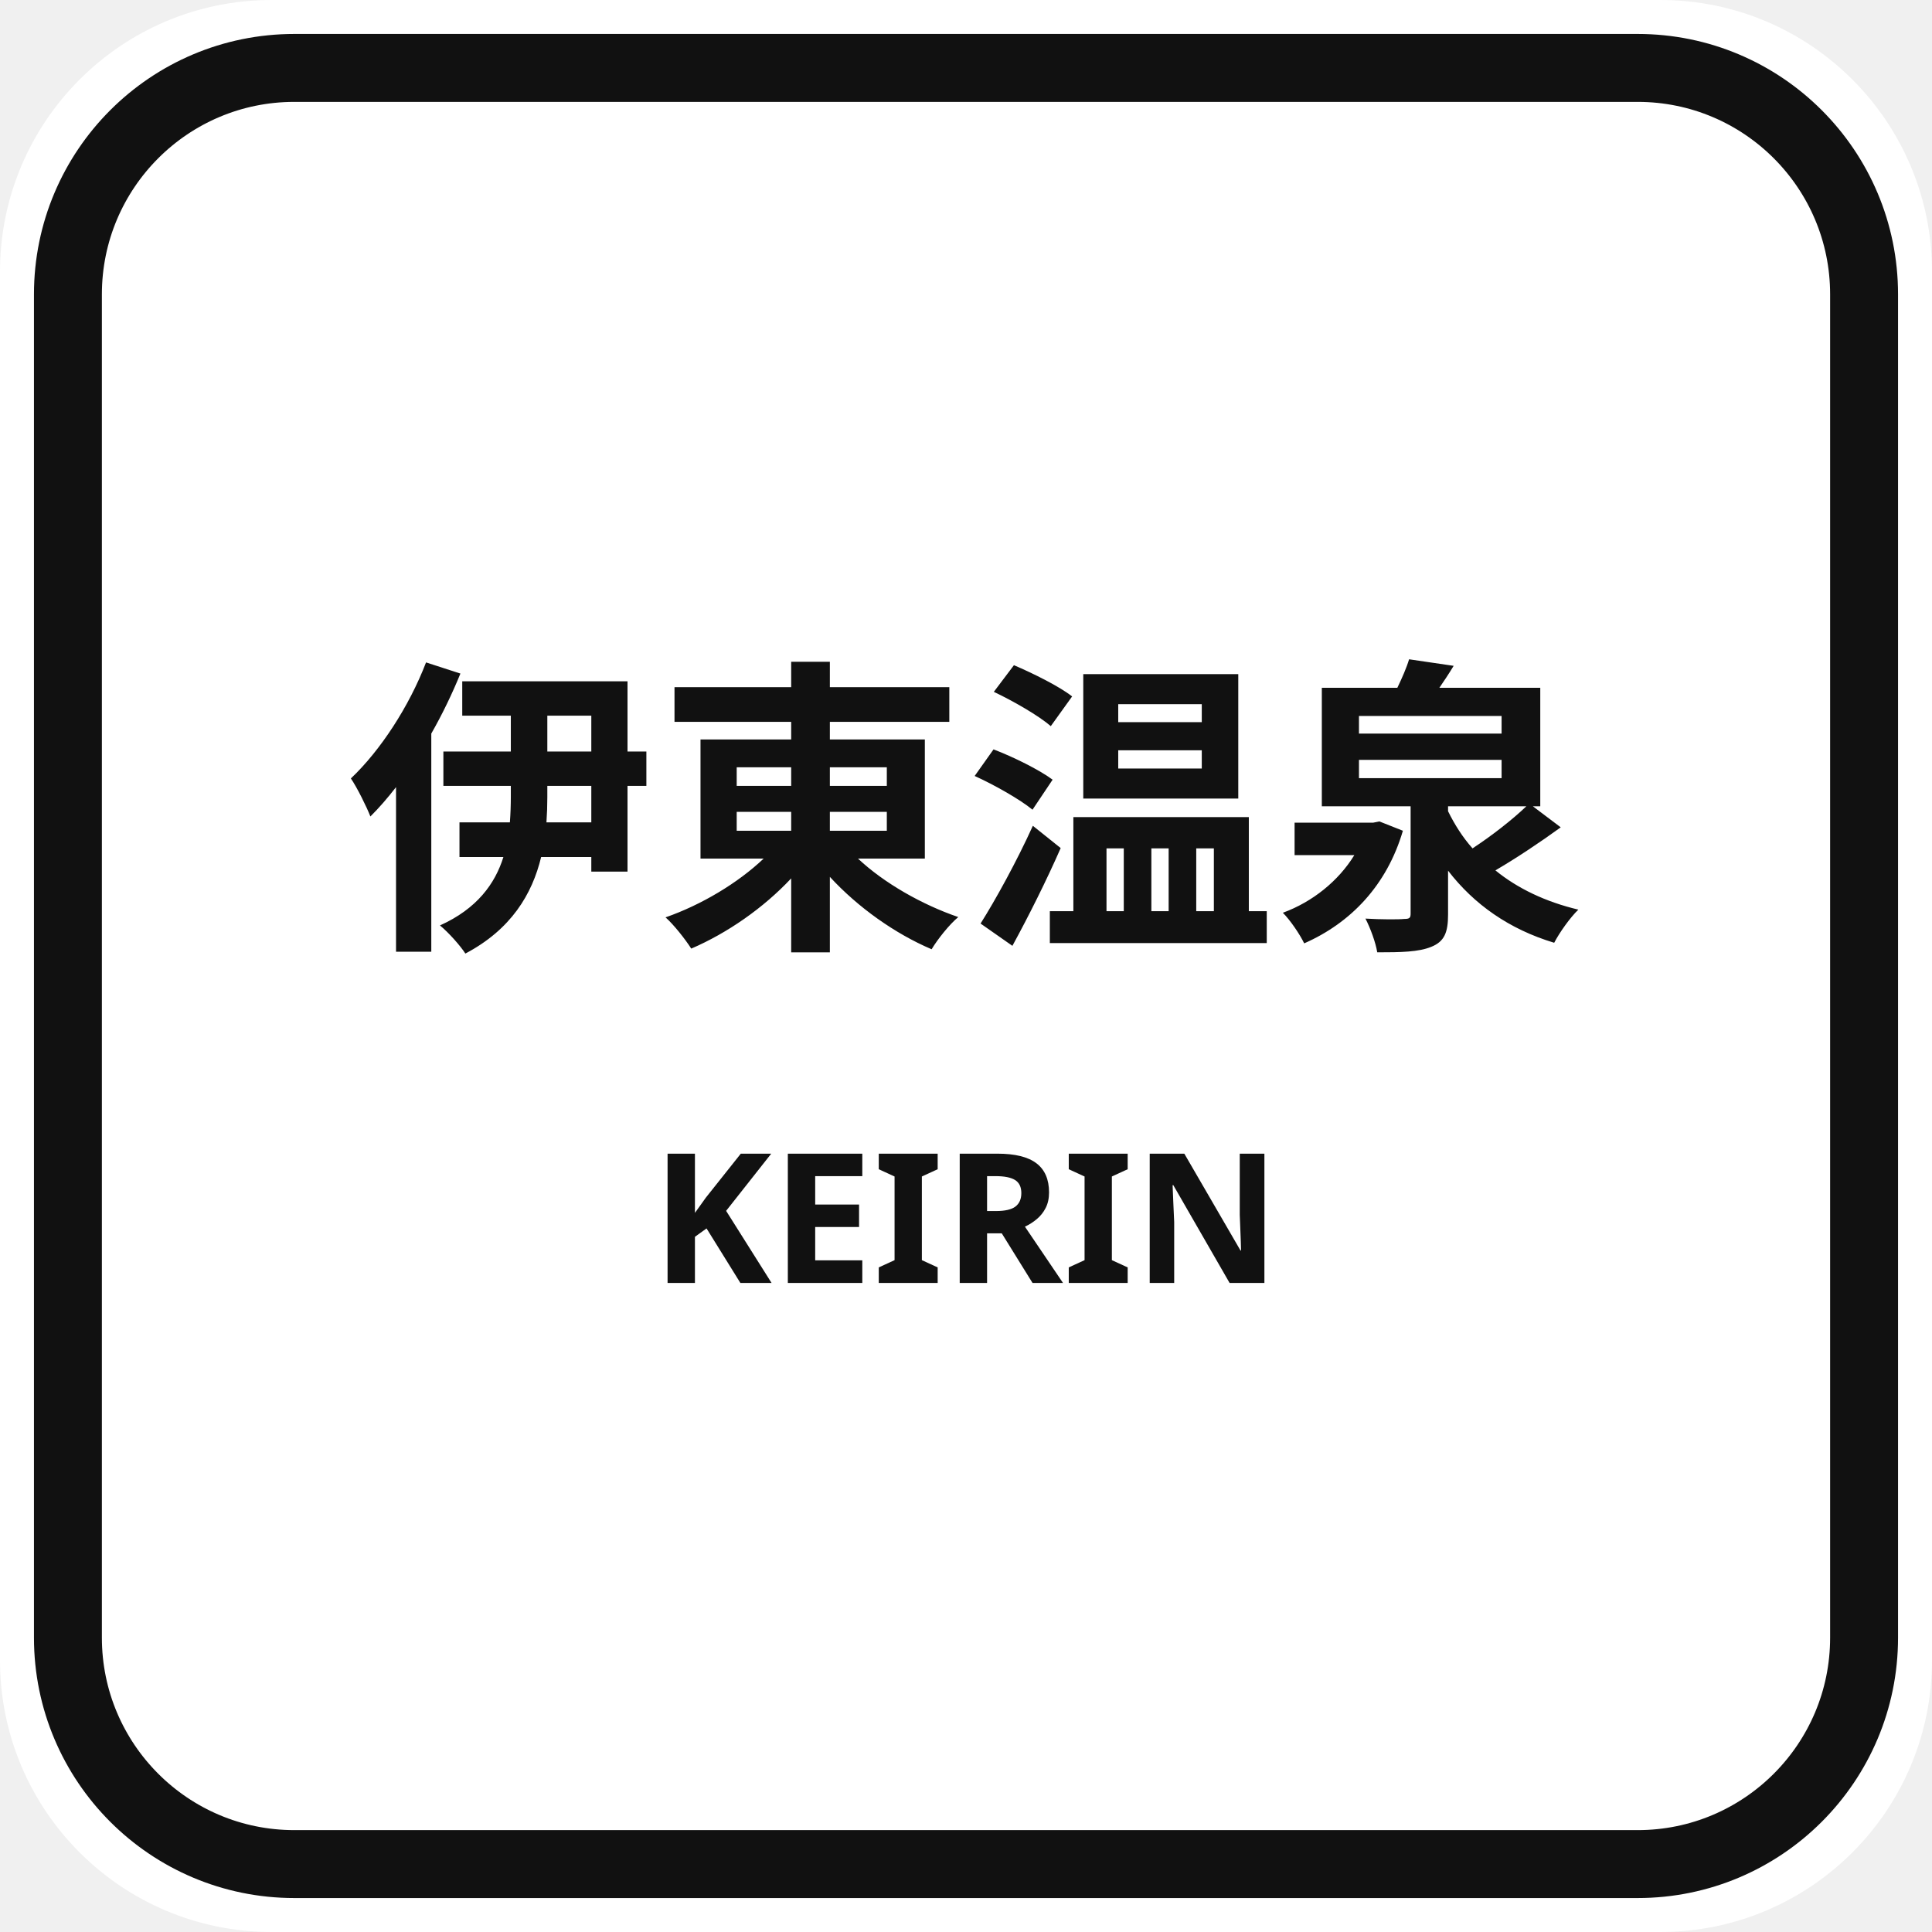
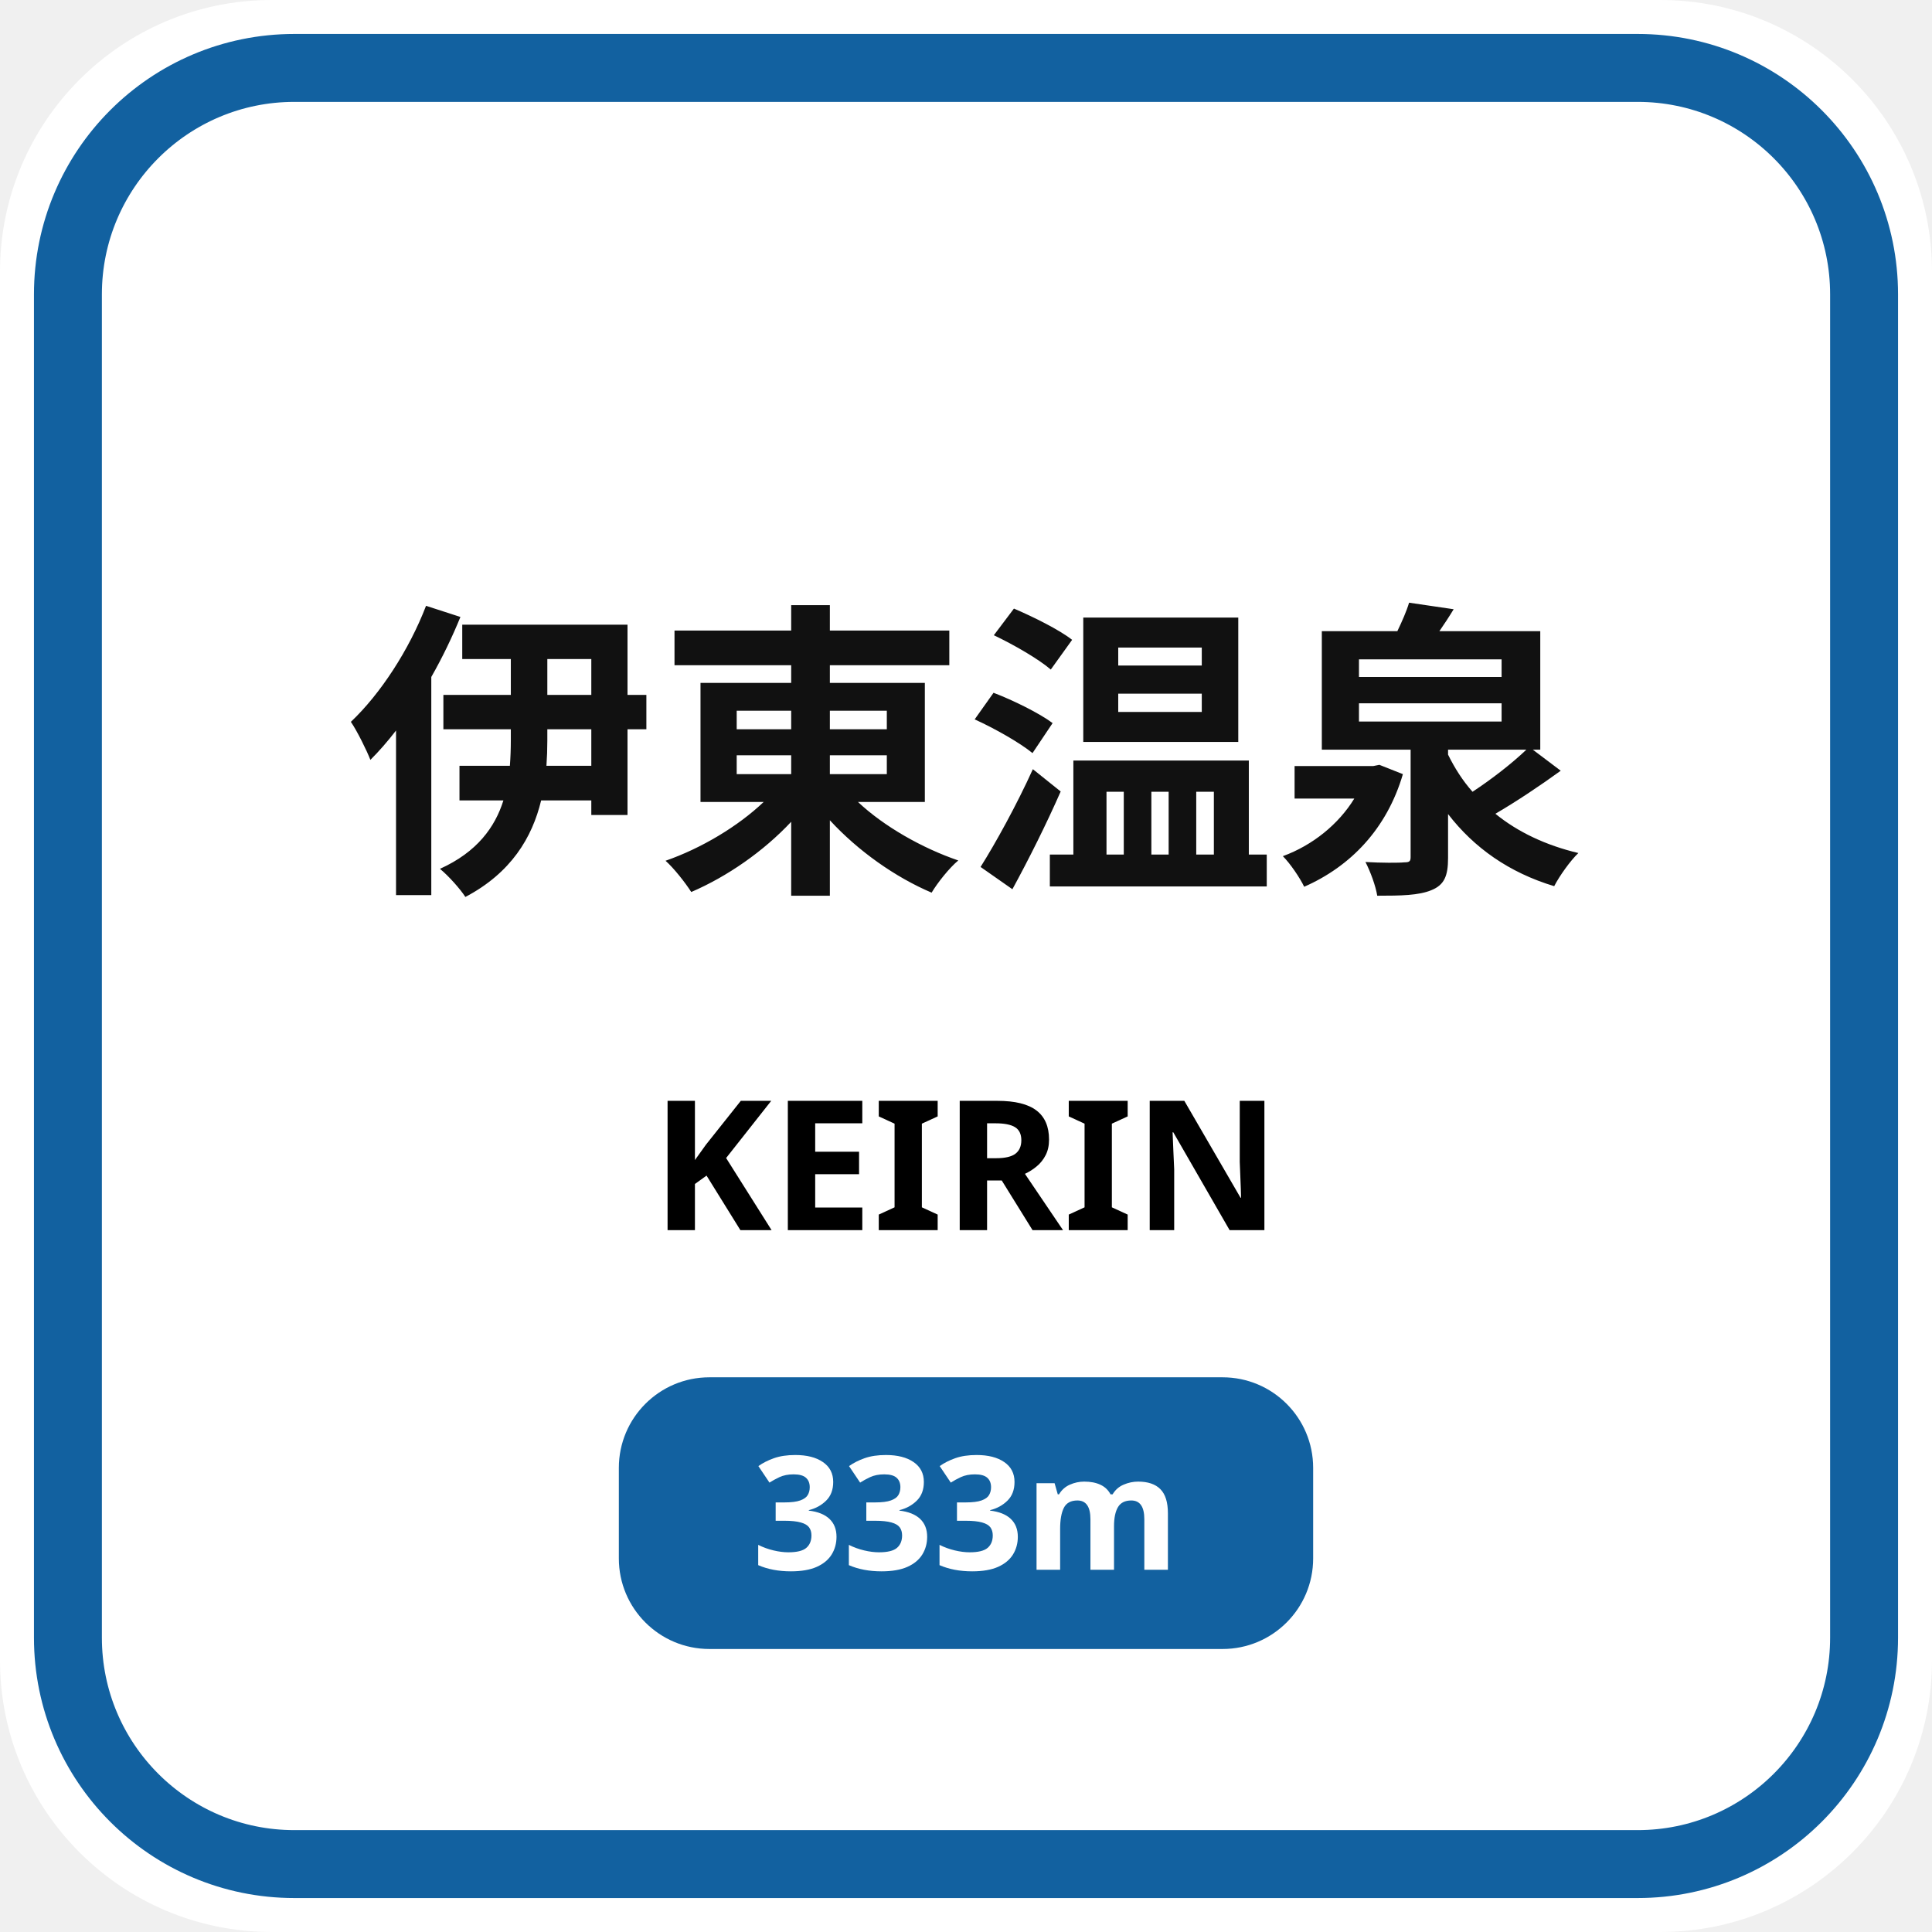
<svg xmlns="http://www.w3.org/2000/svg" viewBox="0 0 512 512">
  <rect width="512" height="512" rx="72" fill="white" />
-   <rect x="18" y="18" width="476" height="476" rx="60" fill="none" stroke="#111" stroke-width="18" />
-   <text x="256" y="245" text-anchor="middle" font-family="sans-serif" font-weight="700" font-size="82" fill="#111">伊東温泉</text>
-   <text x="256" y="340" text-anchor="middle" font-family="sans-serif" font-weight="700" font-size="48" fill="#111">KEIRIN</text>
+   <rect x="18" y="18" width="476" height="476" rx="60" fill="none" stroke="#1261a0" stroke-width="18" />
+   <text x="256" y="230" text-anchor="middle" font-family="sans-serif" font-weight="800" font-size="82" fill="#111">伊東温泉</text>
+   <text x="256" y="326" text-anchor="middle" font-family="sans-serif" font-weight="800" font-size="48">KEIRIN</text>
+   <rect x="164" y="365" width="184" height="72" rx="24" fill="#1261a0" />
+   <text x="256" y="416" text-anchor="middle" font-family="sans-serif" font-weight="900" font-size="42" fill="white">333m</text>
</svg>
